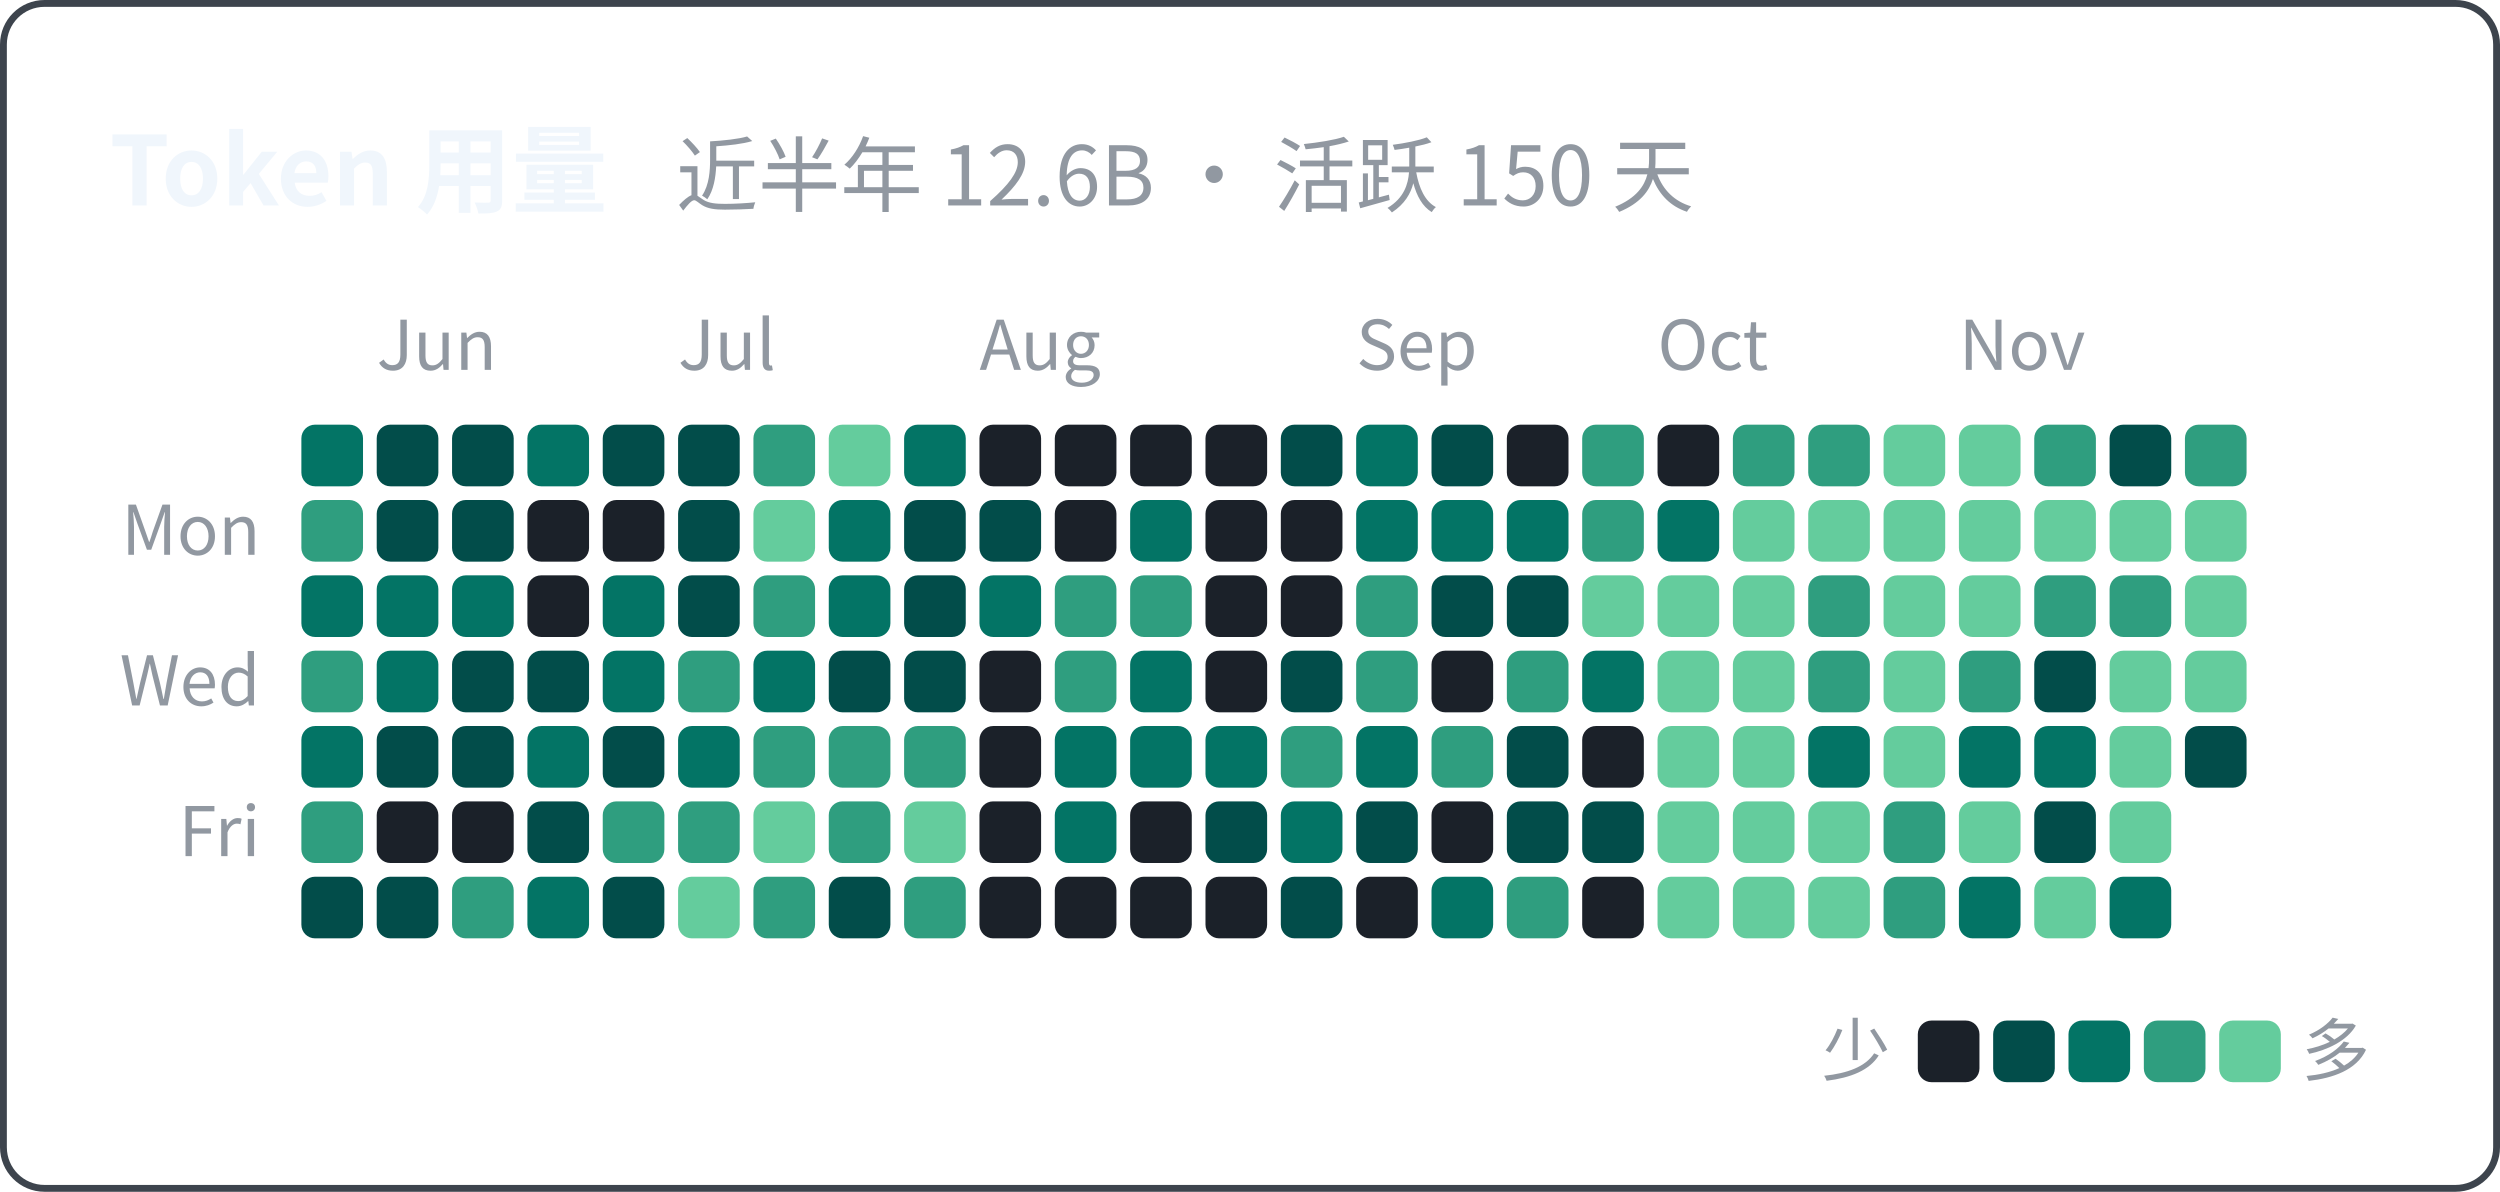
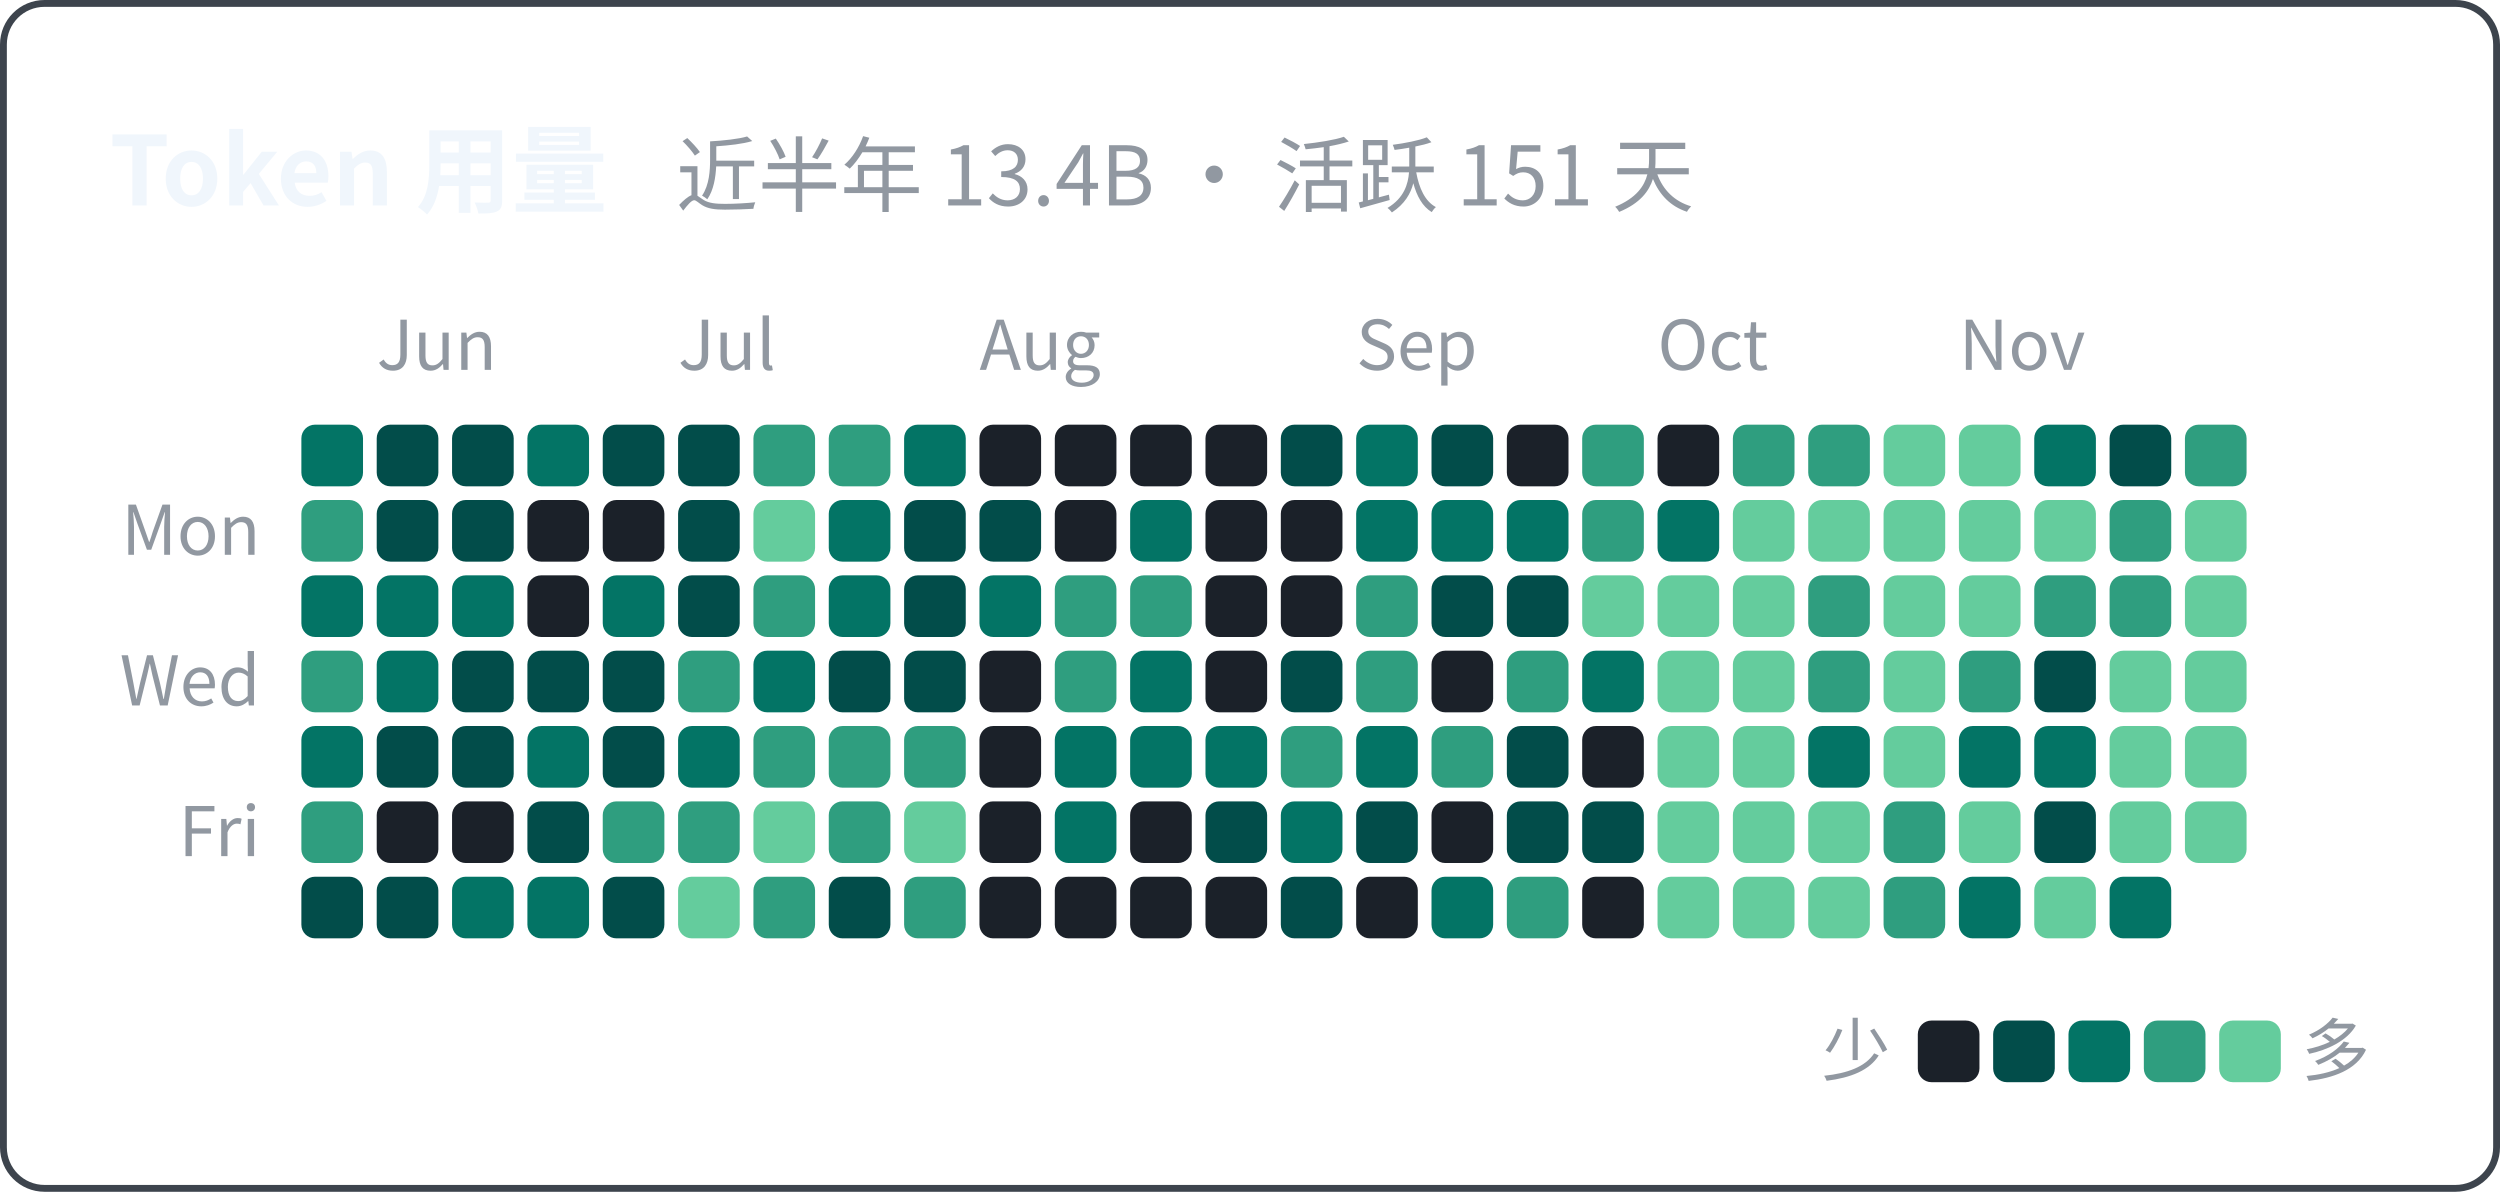
<svg xmlns="http://www.w3.org/2000/svg" width="365" height="174" viewBox="0 0 365 174" font-family="system-ui, -apple-system, 'Segoe UI', 'PingFang SC', 'Microsoft YaHei', 'Noto Sans CJK SC', sans-serif">
  <rect x="0.5" y="0.5" width="364" height="173" rx="6" fill="none" stroke="#3d444d" />
-   <text x="16" y="30" font-size="14" font-weight="600" fill="#f0f6fc">Token 用量<tspan dx="10" font-size="12" font-weight="400" fill="#9198a1">近半年 12.6B · 活跃 150 天</tspan>
+   <text x="16" y="30" font-size="14" font-weight="600" fill="#f0f6fc">Token 用量<tspan dx="10" font-size="12" font-weight="400" fill="#9198a1">近半年 13.4B · 活跃 151 天</tspan>
  </text>
  <text x="55" y="54" font-size="10" fill="#9198a1">Jun</text>
  <text x="99" y="54" font-size="10" fill="#9198a1">Jul</text>
  <text x="143" y="54" font-size="10" fill="#9198a1">Aug</text>
  <text x="198" y="54" font-size="10" fill="#9198a1">Sep</text>
  <text x="242" y="54" font-size="10" fill="#9198a1">Oct</text>
  <text x="286" y="54" font-size="10" fill="#9198a1">Nov</text>
  <text x="38" y="81" font-size="10" text-anchor="end" fill="#9198a1">Mon</text>
  <text x="38" y="103" font-size="10" text-anchor="end" fill="#9198a1">Wed</text>
  <text x="38" y="125" font-size="10" text-anchor="end" fill="#9198a1">Fri</text>
  <rect x="44" y="62" width="9" height="9" rx="2" fill="#037465" />
  <rect x="44" y="73" width="9" height="9" rx="2" fill="#2f9e7f" />
  <rect x="44" y="84" width="9" height="9" rx="2" fill="#037465" />
  <rect x="44" y="95" width="9" height="9" rx="2" fill="#2f9e7f" />
  <rect x="44" y="106" width="9" height="9" rx="2" fill="#037465" />
  <rect x="44" y="117" width="9" height="9" rx="2" fill="#2f9e7f" />
  <rect x="44" y="128" width="9" height="9" rx="2" fill="#024d4a" />
  <rect x="55" y="62" width="9" height="9" rx="2" fill="#024d4a" />
  <rect x="55" y="73" width="9" height="9" rx="2" fill="#024d4a" />
  <rect x="55" y="84" width="9" height="9" rx="2" fill="#037465" />
  <rect x="55" y="95" width="9" height="9" rx="2" fill="#037465" />
  <rect x="55" y="106" width="9" height="9" rx="2" fill="#024d4a" />
  <rect x="55" y="117" width="9" height="9" rx="2" fill="#1b2129" />
  <rect x="55" y="128" width="9" height="9" rx="2" fill="#024d4a" />
  <rect x="66" y="62" width="9" height="9" rx="2" fill="#024d4a" />
  <rect x="66" y="73" width="9" height="9" rx="2" fill="#024d4a" />
  <rect x="66" y="84" width="9" height="9" rx="2" fill="#037465" />
  <rect x="66" y="95" width="9" height="9" rx="2" fill="#024d4a" />
  <rect x="66" y="106" width="9" height="9" rx="2" fill="#024d4a" />
  <rect x="66" y="117" width="9" height="9" rx="2" fill="#1b2129" />
-   <rect x="66" y="128" width="9" height="9" rx="2" fill="#2f9e7f" />
+   <rect x="66" y="128" width="9" height="9" rx="2" fill="#037465" />
  <rect x="77" y="62" width="9" height="9" rx="2" fill="#037465" />
  <rect x="77" y="73" width="9" height="9" rx="2" fill="#1b2129" />
  <rect x="77" y="84" width="9" height="9" rx="2" fill="#1b2129" />
  <rect x="77" y="95" width="9" height="9" rx="2" fill="#024d4a" />
  <rect x="77" y="106" width="9" height="9" rx="2" fill="#037465" />
  <rect x="77" y="117" width="9" height="9" rx="2" fill="#024d4a" />
  <rect x="77" y="128" width="9" height="9" rx="2" fill="#037465" />
  <rect x="88" y="62" width="9" height="9" rx="2" fill="#024d4a" />
  <rect x="88" y="73" width="9" height="9" rx="2" fill="#1b2129" />
  <rect x="88" y="84" width="9" height="9" rx="2" fill="#037465" />
-   <rect x="88" y="95" width="9" height="9" rx="2" fill="#037465" />
+   <rect x="88" y="95" width="9" height="9" rx="2" fill="#024d4a" />
  <rect x="88" y="106" width="9" height="9" rx="2" fill="#024d4a" />
  <rect x="88" y="117" width="9" height="9" rx="2" fill="#2f9e7f" />
  <rect x="88" y="128" width="9" height="9" rx="2" fill="#024d4a" />
  <rect x="99" y="62" width="9" height="9" rx="2" fill="#024d4a" />
  <rect x="99" y="73" width="9" height="9" rx="2" fill="#024d4a" />
  <rect x="99" y="84" width="9" height="9" rx="2" fill="#024d4a" />
  <rect x="99" y="95" width="9" height="9" rx="2" fill="#2f9e7f" />
  <rect x="99" y="106" width="9" height="9" rx="2" fill="#037465" />
  <rect x="99" y="117" width="9" height="9" rx="2" fill="#2f9e7f" />
  <rect x="99" y="128" width="9" height="9" rx="2" fill="#64cc9d" />
  <rect x="110" y="62" width="9" height="9" rx="2" fill="#2f9e7f" />
  <rect x="110" y="73" width="9" height="9" rx="2" fill="#64cc9d" />
  <rect x="110" y="84" width="9" height="9" rx="2" fill="#2f9e7f" />
  <rect x="110" y="95" width="9" height="9" rx="2" fill="#037465" />
  <rect x="110" y="106" width="9" height="9" rx="2" fill="#2f9e7f" />
  <rect x="110" y="117" width="9" height="9" rx="2" fill="#64cc9d" />
  <rect x="110" y="128" width="9" height="9" rx="2" fill="#2f9e7f" />
-   <rect x="121" y="62" width="9" height="9" rx="2" fill="#64cc9d" />
+   <rect x="121" y="62" width="9" height="9" rx="2" fill="#2f9e7f" />
  <rect x="121" y="73" width="9" height="9" rx="2" fill="#037465" />
  <rect x="121" y="84" width="9" height="9" rx="2" fill="#037465" />
  <rect x="121" y="95" width="9" height="9" rx="2" fill="#024d4a" />
  <rect x="121" y="106" width="9" height="9" rx="2" fill="#2f9e7f" />
  <rect x="121" y="117" width="9" height="9" rx="2" fill="#2f9e7f" />
  <rect x="121" y="128" width="9" height="9" rx="2" fill="#024d4a" />
  <rect x="132" y="62" width="9" height="9" rx="2" fill="#037465" />
  <rect x="132" y="73" width="9" height="9" rx="2" fill="#024d4a" />
  <rect x="132" y="84" width="9" height="9" rx="2" fill="#024d4a" />
  <rect x="132" y="95" width="9" height="9" rx="2" fill="#024d4a" />
  <rect x="132" y="106" width="9" height="9" rx="2" fill="#2f9e7f" />
  <rect x="132" y="117" width="9" height="9" rx="2" fill="#64cc9d" />
  <rect x="132" y="128" width="9" height="9" rx="2" fill="#2f9e7f" />
  <rect x="143" y="62" width="9" height="9" rx="2" fill="#1b2129" />
  <rect x="143" y="73" width="9" height="9" rx="2" fill="#024d4a" />
  <rect x="143" y="84" width="9" height="9" rx="2" fill="#037465" />
  <rect x="143" y="95" width="9" height="9" rx="2" fill="#1b2129" />
  <rect x="143" y="106" width="9" height="9" rx="2" fill="#1b2129" />
  <rect x="143" y="117" width="9" height="9" rx="2" fill="#1b2129" />
  <rect x="143" y="128" width="9" height="9" rx="2" fill="#1b2129" />
  <rect x="154" y="62" width="9" height="9" rx="2" fill="#1b2129" />
  <rect x="154" y="73" width="9" height="9" rx="2" fill="#1b2129" />
  <rect x="154" y="84" width="9" height="9" rx="2" fill="#2f9e7f" />
  <rect x="154" y="95" width="9" height="9" rx="2" fill="#2f9e7f" />
  <rect x="154" y="106" width="9" height="9" rx="2" fill="#037465" />
  <rect x="154" y="117" width="9" height="9" rx="2" fill="#037465" />
  <rect x="154" y="128" width="9" height="9" rx="2" fill="#1b2129" />
  <rect x="165" y="62" width="9" height="9" rx="2" fill="#1b2129" />
  <rect x="165" y="73" width="9" height="9" rx="2" fill="#037465" />
  <rect x="165" y="84" width="9" height="9" rx="2" fill="#2f9e7f" />
  <rect x="165" y="95" width="9" height="9" rx="2" fill="#037465" />
  <rect x="165" y="106" width="9" height="9" rx="2" fill="#037465" />
  <rect x="165" y="117" width="9" height="9" rx="2" fill="#1b2129" />
  <rect x="165" y="128" width="9" height="9" rx="2" fill="#1b2129" />
  <rect x="176" y="62" width="9" height="9" rx="2" fill="#1b2129" />
  <rect x="176" y="73" width="9" height="9" rx="2" fill="#1b2129" />
  <rect x="176" y="84" width="9" height="9" rx="2" fill="#1b2129" />
  <rect x="176" y="95" width="9" height="9" rx="2" fill="#1b2129" />
  <rect x="176" y="106" width="9" height="9" rx="2" fill="#037465" />
  <rect x="176" y="117" width="9" height="9" rx="2" fill="#024d4a" />
  <rect x="176" y="128" width="9" height="9" rx="2" fill="#1b2129" />
  <rect x="187" y="62" width="9" height="9" rx="2" fill="#024d4a" />
  <rect x="187" y="73" width="9" height="9" rx="2" fill="#1b2129" />
  <rect x="187" y="84" width="9" height="9" rx="2" fill="#1b2129" />
  <rect x="187" y="95" width="9" height="9" rx="2" fill="#024d4a" />
  <rect x="187" y="106" width="9" height="9" rx="2" fill="#2f9e7f" />
  <rect x="187" y="117" width="9" height="9" rx="2" fill="#037465" />
  <rect x="187" y="128" width="9" height="9" rx="2" fill="#024d4a" />
  <rect x="198" y="62" width="9" height="9" rx="2" fill="#037465" />
  <rect x="198" y="73" width="9" height="9" rx="2" fill="#037465" />
  <rect x="198" y="84" width="9" height="9" rx="2" fill="#2f9e7f" />
  <rect x="198" y="95" width="9" height="9" rx="2" fill="#2f9e7f" />
  <rect x="198" y="106" width="9" height="9" rx="2" fill="#037465" />
  <rect x="198" y="117" width="9" height="9" rx="2" fill="#024d4a" />
  <rect x="198" y="128" width="9" height="9" rx="2" fill="#1b2129" />
  <rect x="209" y="62" width="9" height="9" rx="2" fill="#024d4a" />
  <rect x="209" y="73" width="9" height="9" rx="2" fill="#037465" />
  <rect x="209" y="84" width="9" height="9" rx="2" fill="#024d4a" />
  <rect x="209" y="95" width="9" height="9" rx="2" fill="#1b2129" />
  <rect x="209" y="106" width="9" height="9" rx="2" fill="#2f9e7f" />
  <rect x="209" y="117" width="9" height="9" rx="2" fill="#1b2129" />
  <rect x="209" y="128" width="9" height="9" rx="2" fill="#037465" />
  <rect x="220" y="62" width="9" height="9" rx="2" fill="#1b2129" />
  <rect x="220" y="73" width="9" height="9" rx="2" fill="#037465" />
  <rect x="220" y="84" width="9" height="9" rx="2" fill="#024d4a" />
  <rect x="220" y="95" width="9" height="9" rx="2" fill="#2f9e7f" />
  <rect x="220" y="106" width="9" height="9" rx="2" fill="#024d4a" />
  <rect x="220" y="117" width="9" height="9" rx="2" fill="#024d4a" />
  <rect x="220" y="128" width="9" height="9" rx="2" fill="#2f9e7f" />
  <rect x="231" y="62" width="9" height="9" rx="2" fill="#2f9e7f" />
  <rect x="231" y="73" width="9" height="9" rx="2" fill="#2f9e7f" />
  <rect x="231" y="84" width="9" height="9" rx="2" fill="#64cc9d" />
  <rect x="231" y="95" width="9" height="9" rx="2" fill="#037465" />
  <rect x="231" y="106" width="9" height="9" rx="2" fill="#1b2129" />
  <rect x="231" y="117" width="9" height="9" rx="2" fill="#024d4a" />
  <rect x="231" y="128" width="9" height="9" rx="2" fill="#1b2129" />
  <rect x="242" y="62" width="9" height="9" rx="2" fill="#1b2129" />
  <rect x="242" y="73" width="9" height="9" rx="2" fill="#037465" />
  <rect x="242" y="84" width="9" height="9" rx="2" fill="#64cc9d" />
  <rect x="242" y="95" width="9" height="9" rx="2" fill="#64cc9d" />
  <rect x="242" y="106" width="9" height="9" rx="2" fill="#64cc9d" />
  <rect x="242" y="117" width="9" height="9" rx="2" fill="#64cc9d" />
  <rect x="242" y="128" width="9" height="9" rx="2" fill="#64cc9d" />
  <rect x="253" y="62" width="9" height="9" rx="2" fill="#2f9e7f" />
  <rect x="253" y="73" width="9" height="9" rx="2" fill="#64cc9d" />
  <rect x="253" y="84" width="9" height="9" rx="2" fill="#64cc9d" />
  <rect x="253" y="95" width="9" height="9" rx="2" fill="#64cc9d" />
  <rect x="253" y="106" width="9" height="9" rx="2" fill="#64cc9d" />
  <rect x="253" y="117" width="9" height="9" rx="2" fill="#64cc9d" />
  <rect x="253" y="128" width="9" height="9" rx="2" fill="#64cc9d" />
  <rect x="264" y="62" width="9" height="9" rx="2" fill="#2f9e7f" />
  <rect x="264" y="73" width="9" height="9" rx="2" fill="#64cc9d" />
  <rect x="264" y="84" width="9" height="9" rx="2" fill="#2f9e7f" />
  <rect x="264" y="95" width="9" height="9" rx="2" fill="#2f9e7f" />
  <rect x="264" y="106" width="9" height="9" rx="2" fill="#037465" />
  <rect x="264" y="117" width="9" height="9" rx="2" fill="#64cc9d" />
  <rect x="264" y="128" width="9" height="9" rx="2" fill="#64cc9d" />
  <rect x="275" y="62" width="9" height="9" rx="2" fill="#64cc9d" />
  <rect x="275" y="73" width="9" height="9" rx="2" fill="#64cc9d" />
  <rect x="275" y="84" width="9" height="9" rx="2" fill="#64cc9d" />
  <rect x="275" y="95" width="9" height="9" rx="2" fill="#64cc9d" />
  <rect x="275" y="106" width="9" height="9" rx="2" fill="#64cc9d" />
  <rect x="275" y="117" width="9" height="9" rx="2" fill="#2f9e7f" />
  <rect x="275" y="128" width="9" height="9" rx="2" fill="#2f9e7f" />
  <rect x="286" y="62" width="9" height="9" rx="2" fill="#64cc9d" />
  <rect x="286" y="73" width="9" height="9" rx="2" fill="#64cc9d" />
  <rect x="286" y="84" width="9" height="9" rx="2" fill="#64cc9d" />
  <rect x="286" y="95" width="9" height="9" rx="2" fill="#2f9e7f" />
  <rect x="286" y="106" width="9" height="9" rx="2" fill="#037465" />
  <rect x="286" y="117" width="9" height="9" rx="2" fill="#64cc9d" />
  <rect x="286" y="128" width="9" height="9" rx="2" fill="#037465" />
-   <rect x="297" y="62" width="9" height="9" rx="2" fill="#2f9e7f" />
+   <rect x="297" y="62" width="9" height="9" rx="2" fill="#037465" />
  <rect x="297" y="73" width="9" height="9" rx="2" fill="#64cc9d" />
  <rect x="297" y="84" width="9" height="9" rx="2" fill="#2f9e7f" />
  <rect x="297" y="95" width="9" height="9" rx="2" fill="#024d4a" />
  <rect x="297" y="106" width="9" height="9" rx="2" fill="#037465" />
  <rect x="297" y="117" width="9" height="9" rx="2" fill="#024d4a" />
  <rect x="297" y="128" width="9" height="9" rx="2" fill="#64cc9d" />
  <rect x="308" y="62" width="9" height="9" rx="2" fill="#024d4a" />
-   <rect x="308" y="73" width="9" height="9" rx="2" fill="#64cc9d" />
+   <rect x="308" y="73" width="9" height="9" rx="2" fill="#2f9e7f" />
  <rect x="308" y="84" width="9" height="9" rx="2" fill="#2f9e7f" />
  <rect x="308" y="95" width="9" height="9" rx="2" fill="#64cc9d" />
  <rect x="308" y="106" width="9" height="9" rx="2" fill="#64cc9d" />
  <rect x="308" y="117" width="9" height="9" rx="2" fill="#64cc9d" />
  <rect x="308" y="128" width="9" height="9" rx="2" fill="#037465" />
  <rect x="319" y="62" width="9" height="9" rx="2" fill="#2f9e7f" />
  <rect x="319" y="73" width="9" height="9" rx="2" fill="#64cc9d" />
  <rect x="319" y="84" width="9" height="9" rx="2" fill="#64cc9d" />
  <rect x="319" y="95" width="9" height="9" rx="2" fill="#64cc9d" />
-   <rect x="319" y="106" width="9" height="9" rx="2" fill="#024d4a" />
+   <rect x="319" y="106" width="9" height="9" rx="2" fill="#64cc9d" />
+   <rect x="319" y="117" width="9" height="9" rx="2" fill="#64cc9d" />
  <text x="276" y="157" font-size="10" text-anchor="end" fill="#9198a1">少</text>
  <rect x="280" y="149" width="9" height="9" rx="2" fill="#1b2129" />
  <rect x="291" y="149" width="9" height="9" rx="2" fill="#024d4a" />
  <rect x="302" y="149" width="9" height="9" rx="2" fill="#037465" />
  <rect x="313" y="149" width="9" height="9" rx="2" fill="#2f9e7f" />
  <rect x="324" y="149" width="9" height="9" rx="2" fill="#64cc9d" />
  <text x="336" y="157" font-size="10" fill="#9198a1">多</text>
</svg>
